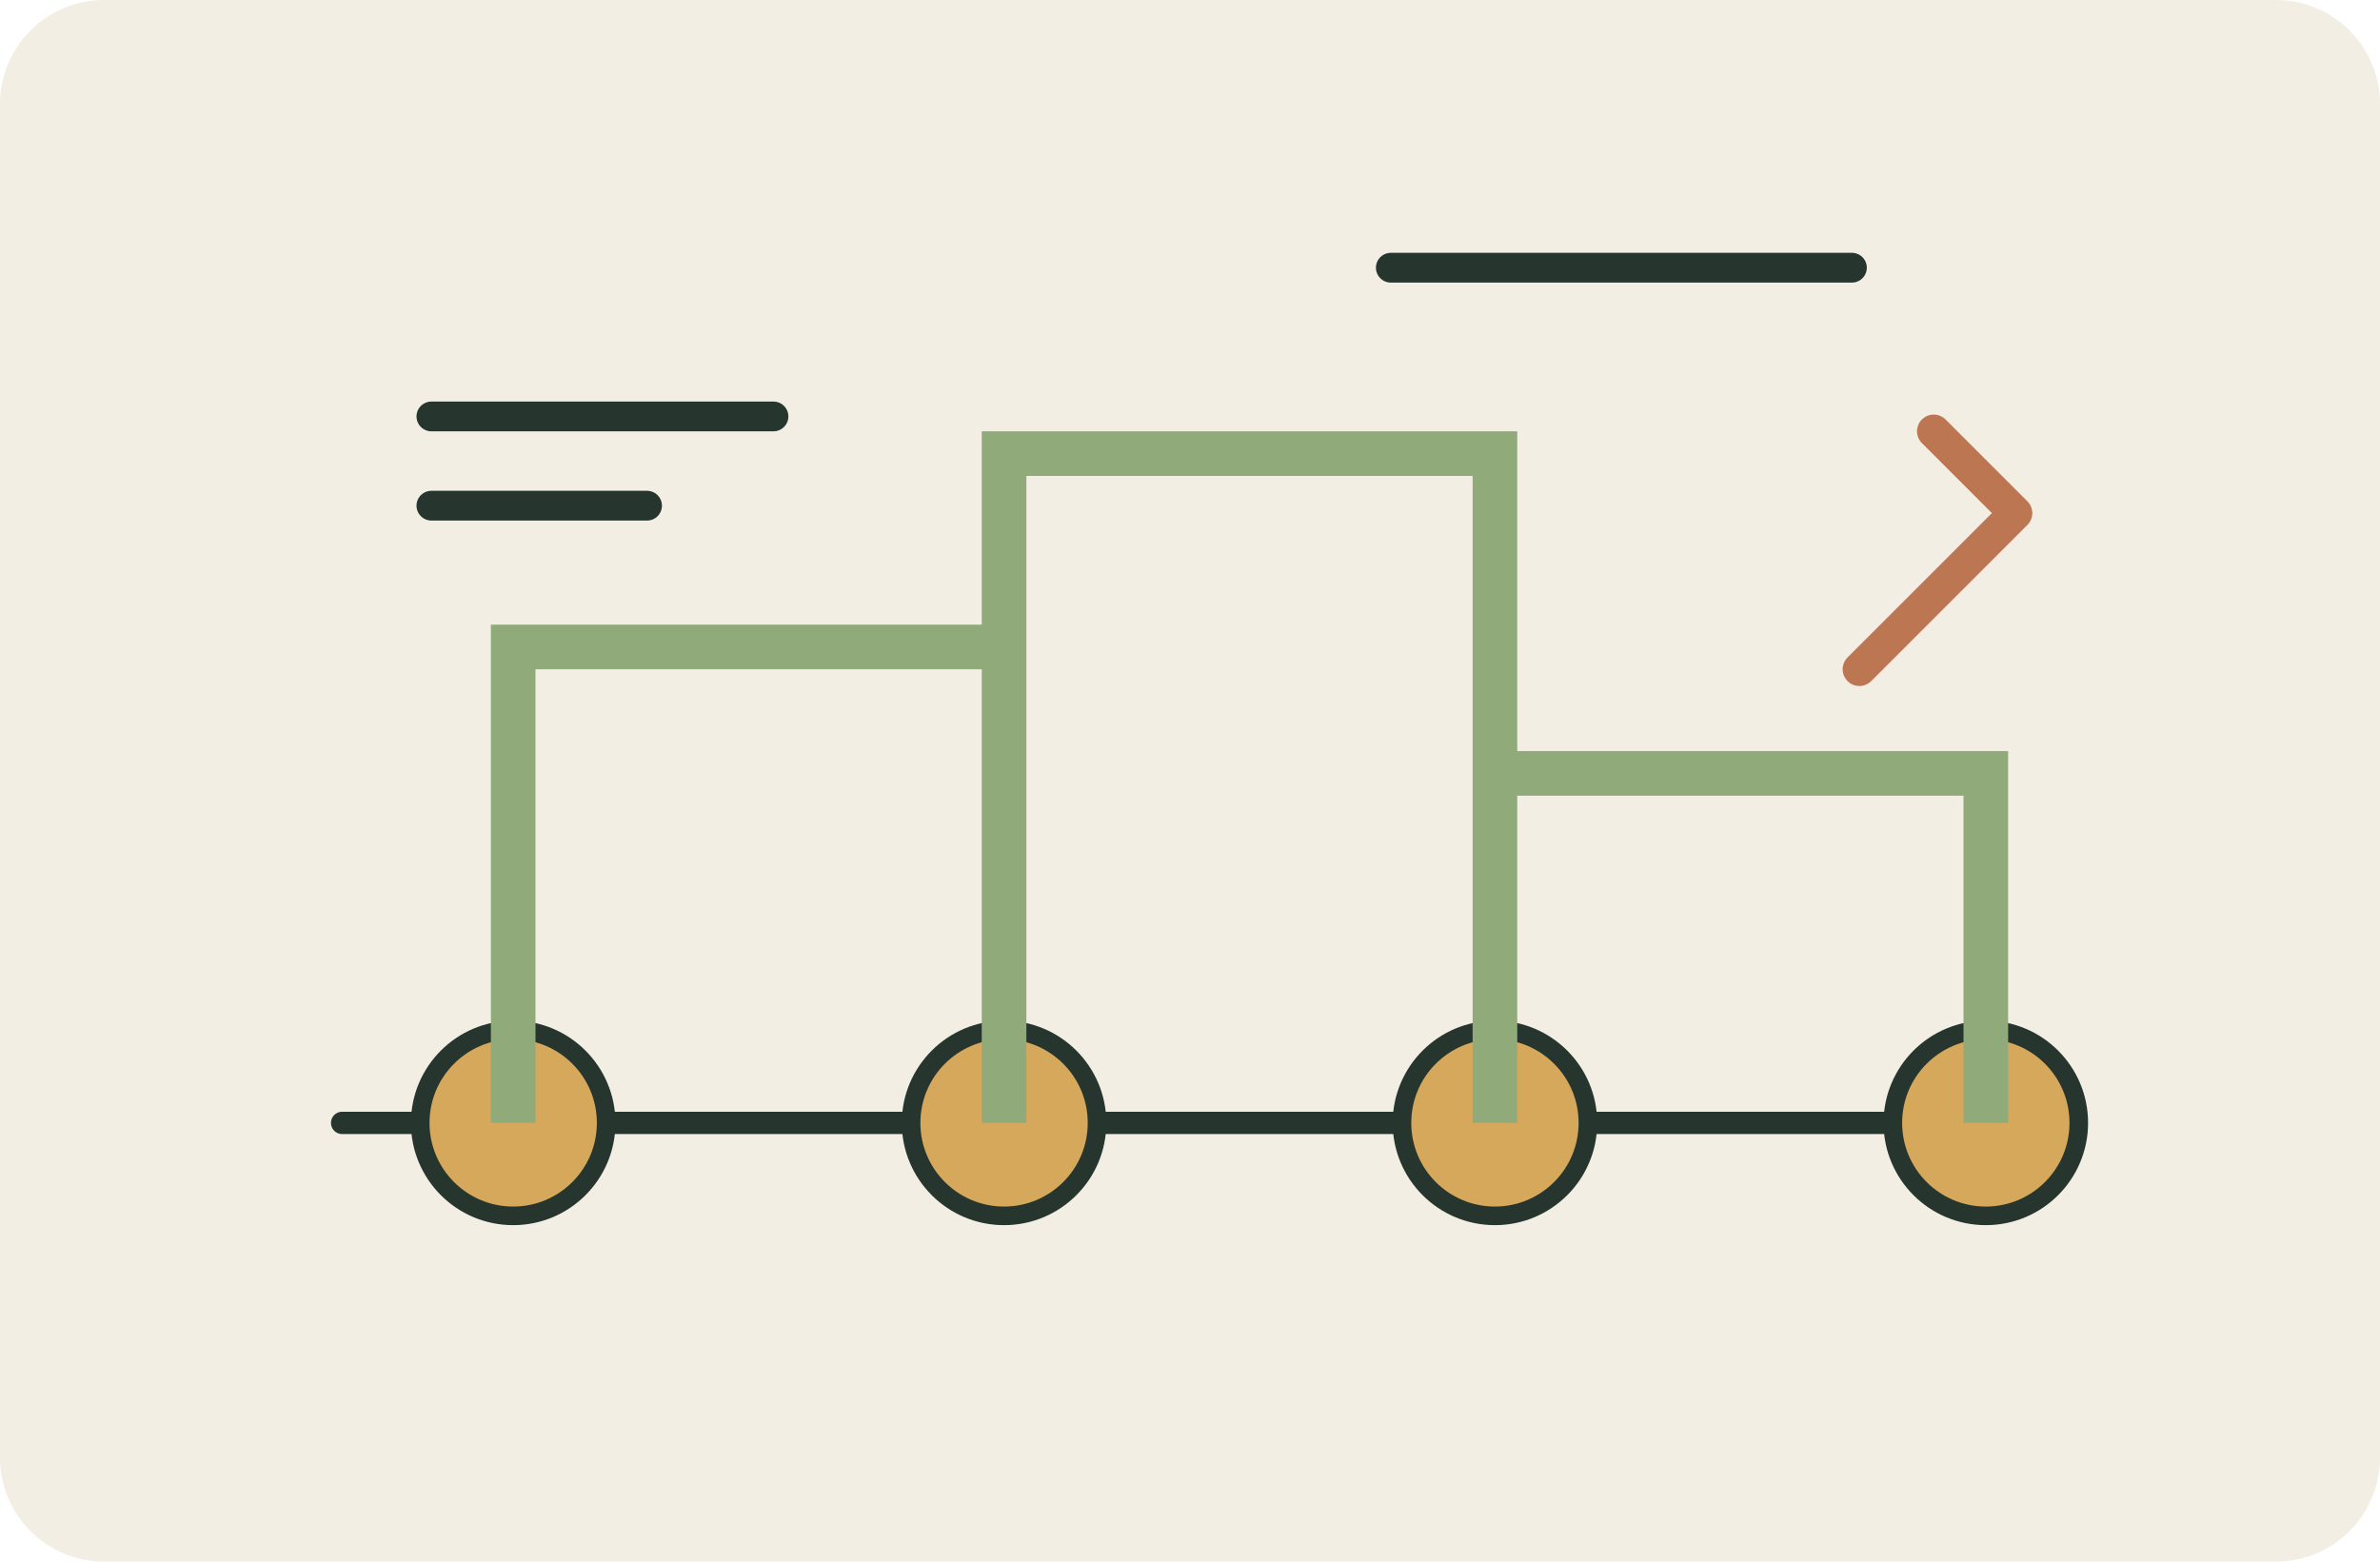
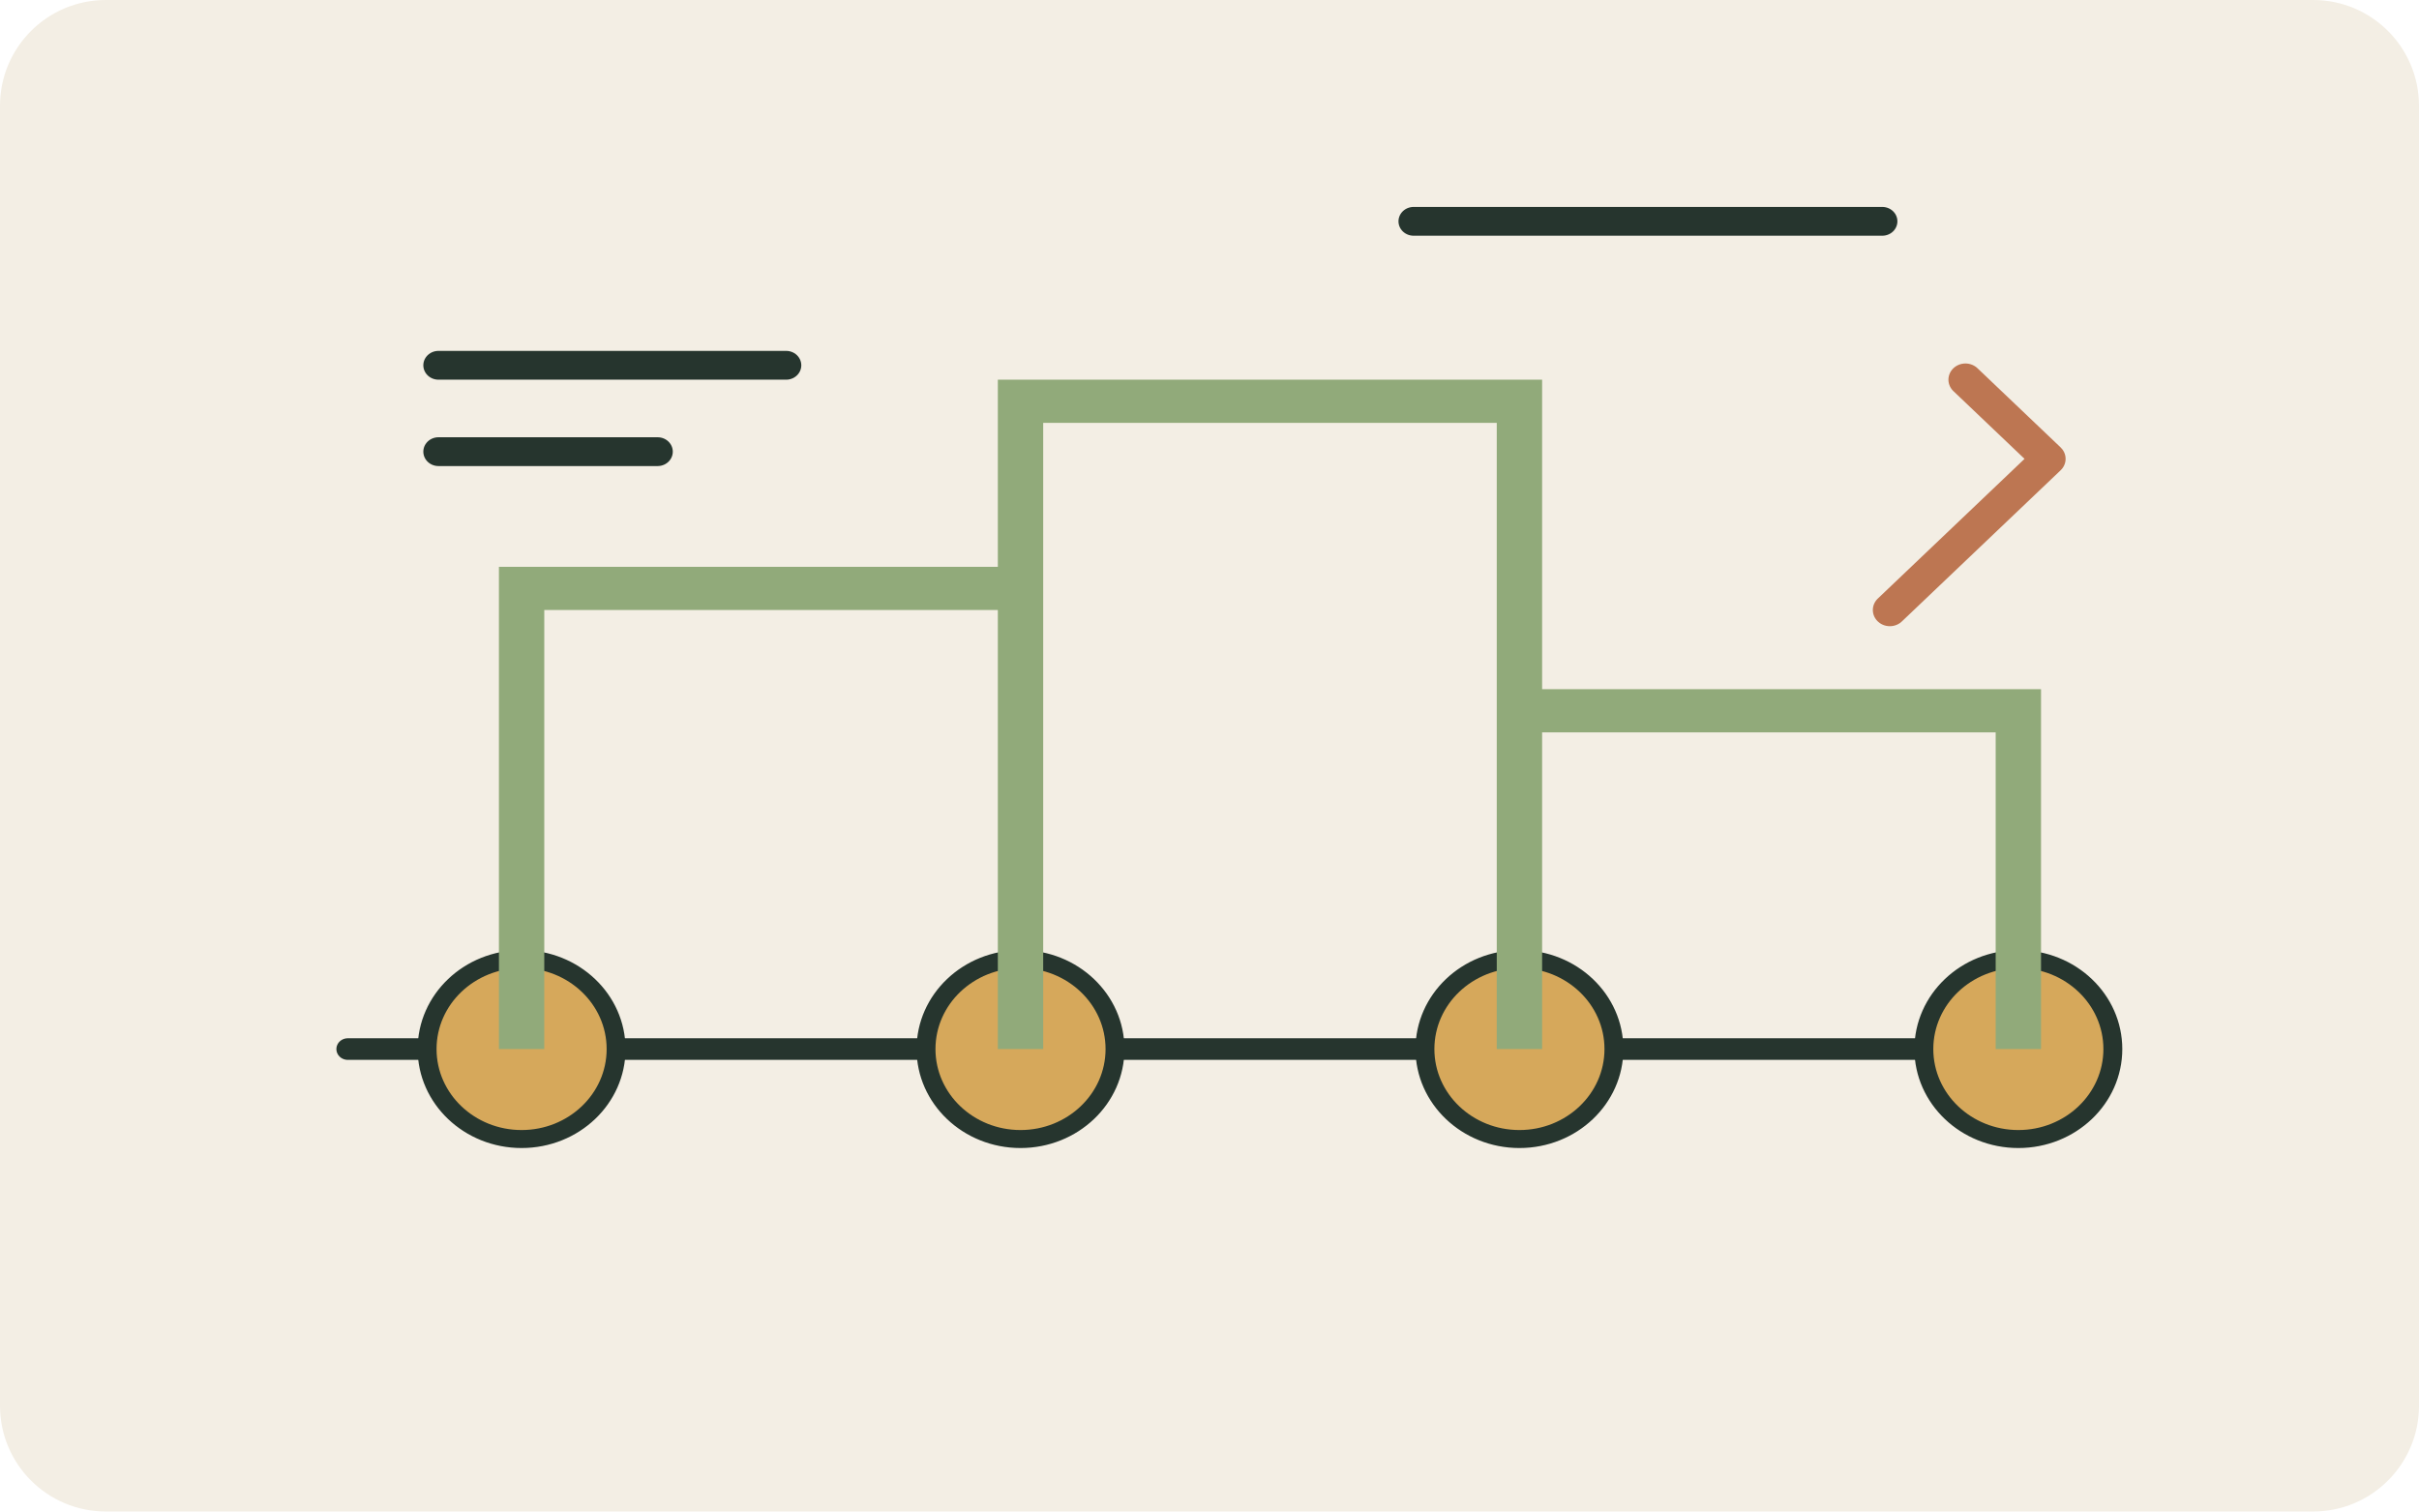
- <svg xmlns="http://www.w3.org/2000/svg" viewBox="0 0 640 420" role="img" aria-labelledby="title desc">
-   <rect width="640" height="420" rx="28" fill="#f3eee4" />
-   <path d="M92 302h456" stroke="#26352e" stroke-width="6" stroke-linecap="round" />
-   <g fill="#d6a85b" stroke="#26352e" stroke-width="5">
-     <circle cx="138" cy="302" r="25" />
-     <circle cx="270" cy="302" r="25" />
-     <circle cx="402" cy="302" r="25" />
-     <circle cx="534" cy="302" r="25" />
+ <svg xmlns="http://www.w3.org/2000/svg" viewBox="0 0 640 400" role="img" aria-labelledby="title desc">
+   <rect width="640" height="400" rx="28" fill="#f3eee4" />
+   <g transform="translate(0 -10) scale(1 .95238)">
+     <path d="M92 302h456" stroke="#26352e" stroke-width="6" stroke-linecap="round" />
+     <g fill="#d6a85b" stroke="#26352e" stroke-width="5">
+       <circle cx="138" cy="302" r="25" />
+       <circle cx="270" cy="302" r="25" />
+       <circle cx="402" cy="302" r="25" />
+       <circle cx="534" cy="302" r="25" />
+     </g>
+     <path d="M138 302V174h132v128M270 302V122h132v180M402 302V208h132v94" fill="none" stroke="#91aa7a" stroke-width="12" />
+     <path d="M116 112h92M116 136h58M374 72h124" stroke="#26352e" stroke-width="8" stroke-linecap="round" />
+     <path d="M520 116l22 22-42 42" fill="none" stroke="#bd7652" stroke-width="9" stroke-linecap="round" stroke-linejoin="round" />
  </g>
-   <path d="M138 302V174h132v128M270 302V122h132v180M402 302V208h132v94" fill="none" stroke="#91aa7a" stroke-width="12" />
-   <path d="M116 112h92M116 136h58M374 72h124" stroke="#26352e" stroke-width="8" stroke-linecap="round" />
-   <path d="M520 116l22 22-42 42" fill="none" stroke="#bd7652" stroke-width="9" stroke-linecap="round" stroke-linejoin="round" />
</svg>
